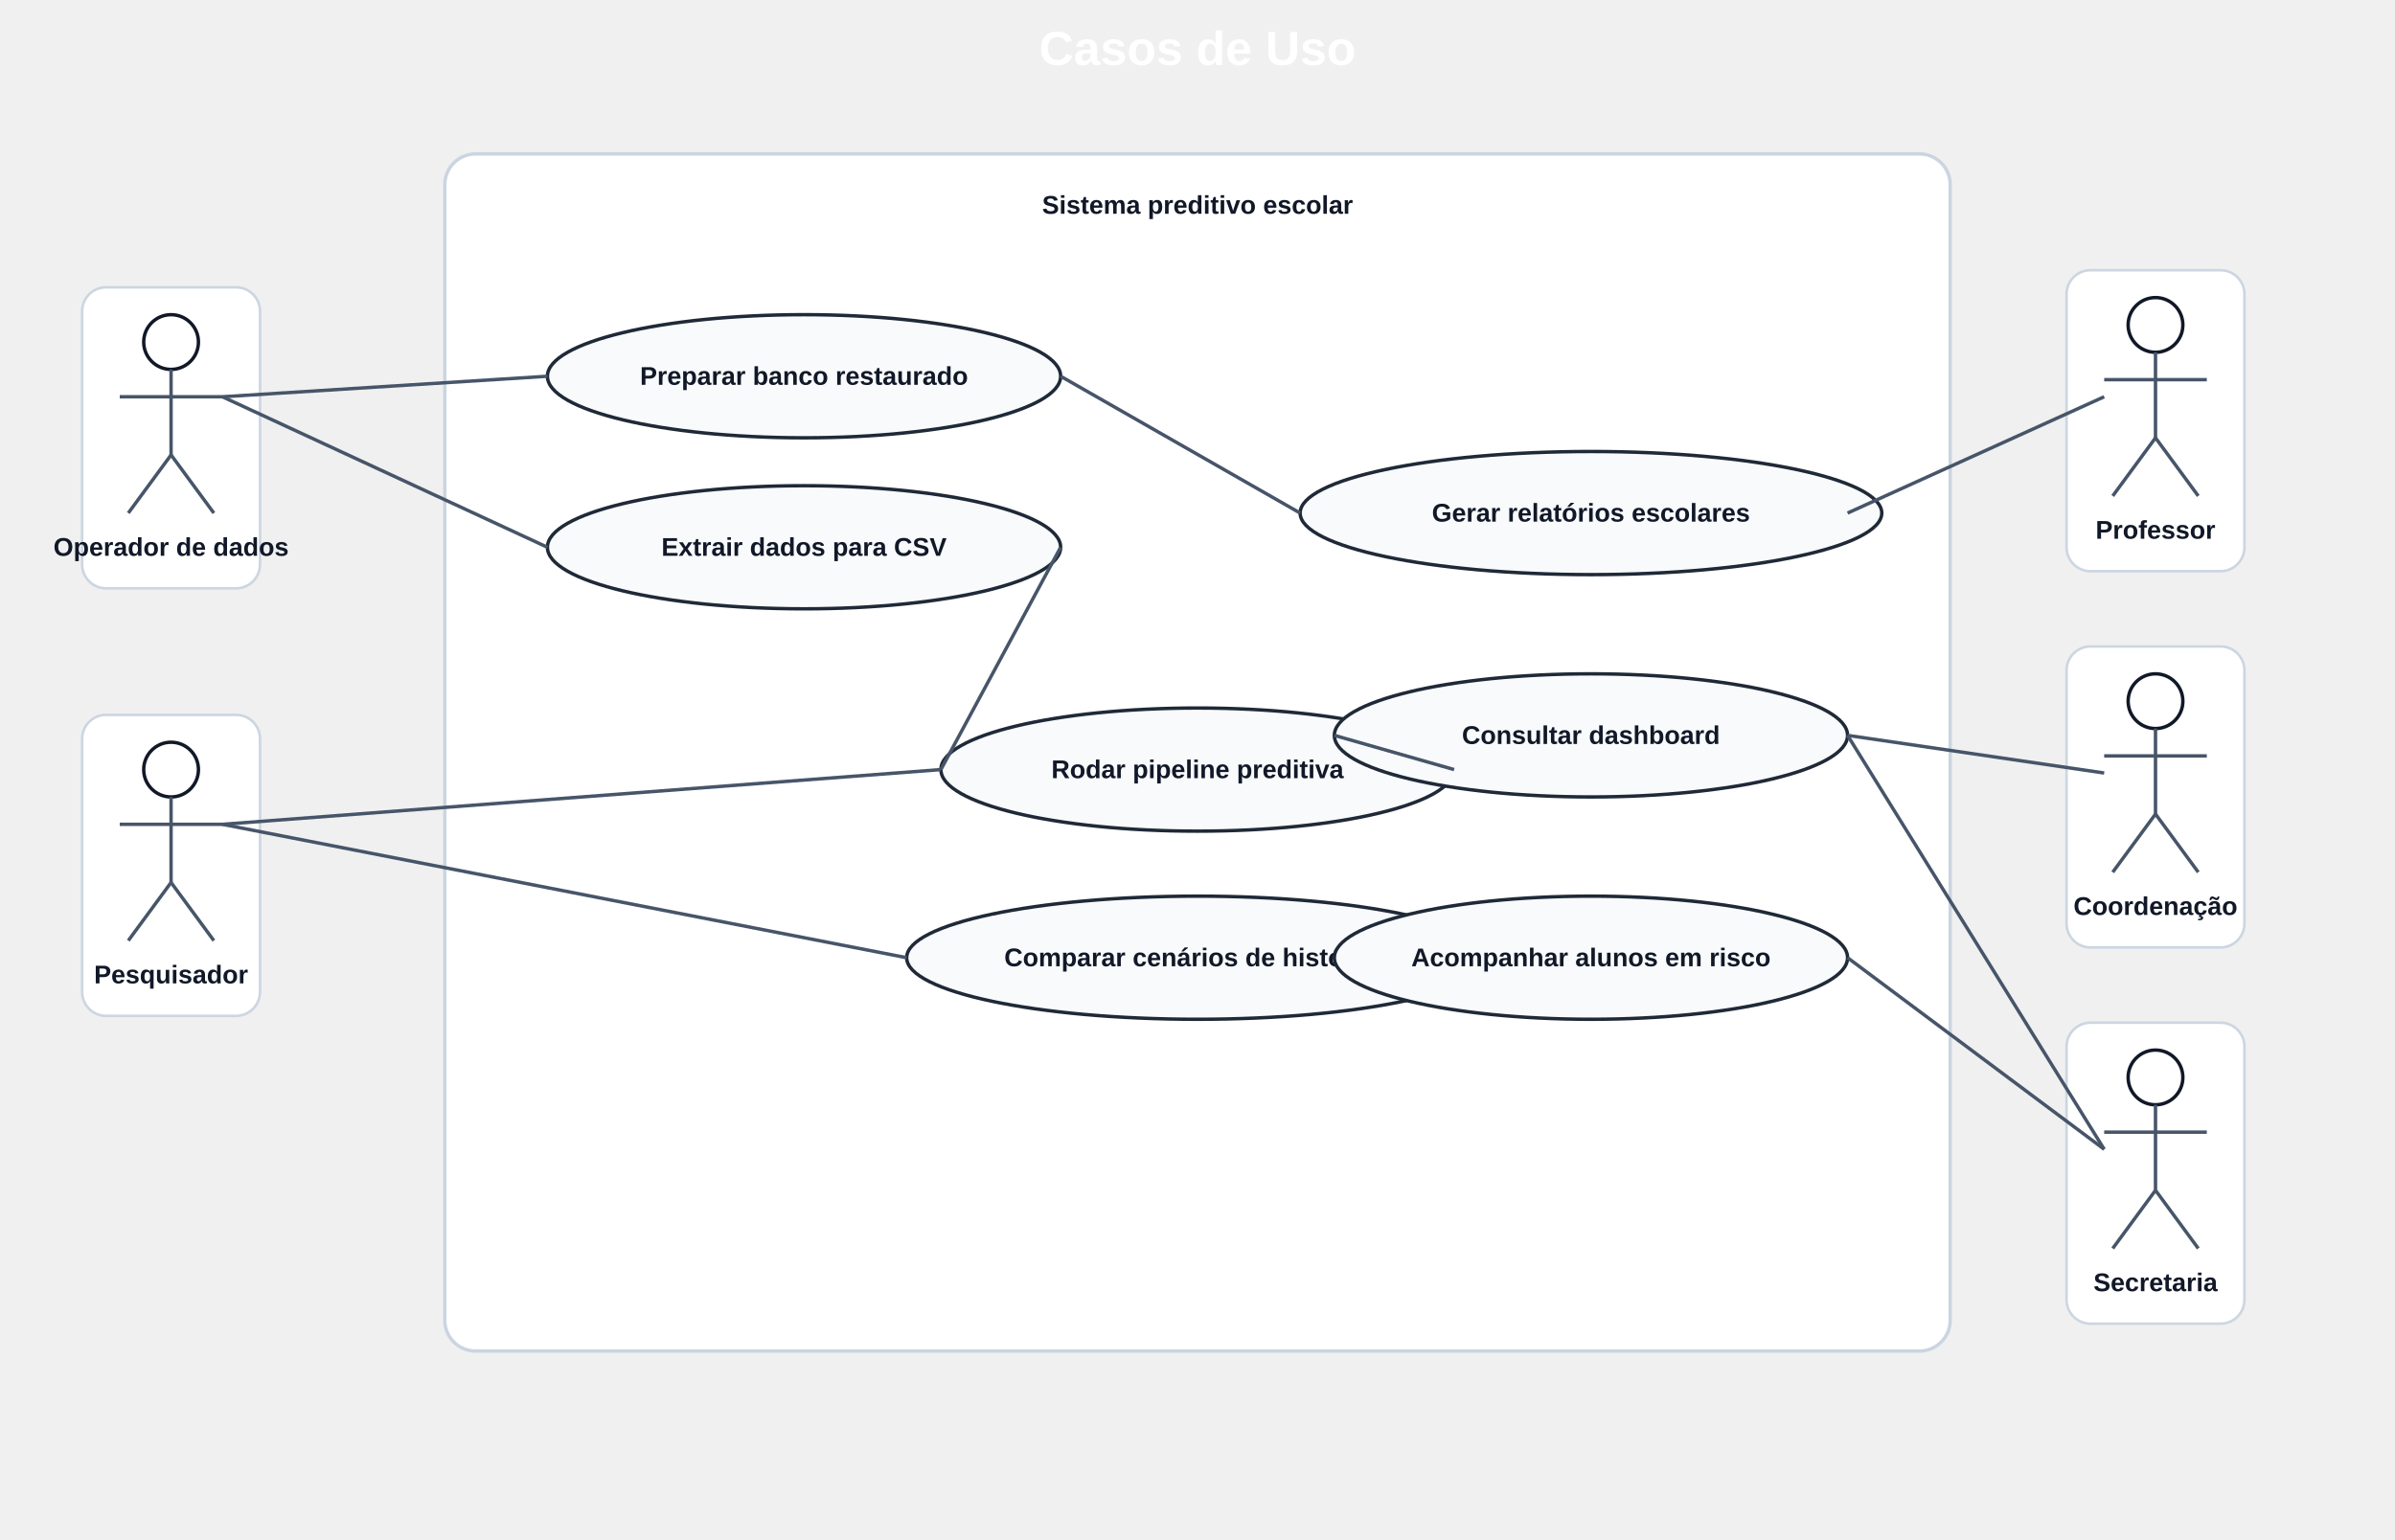
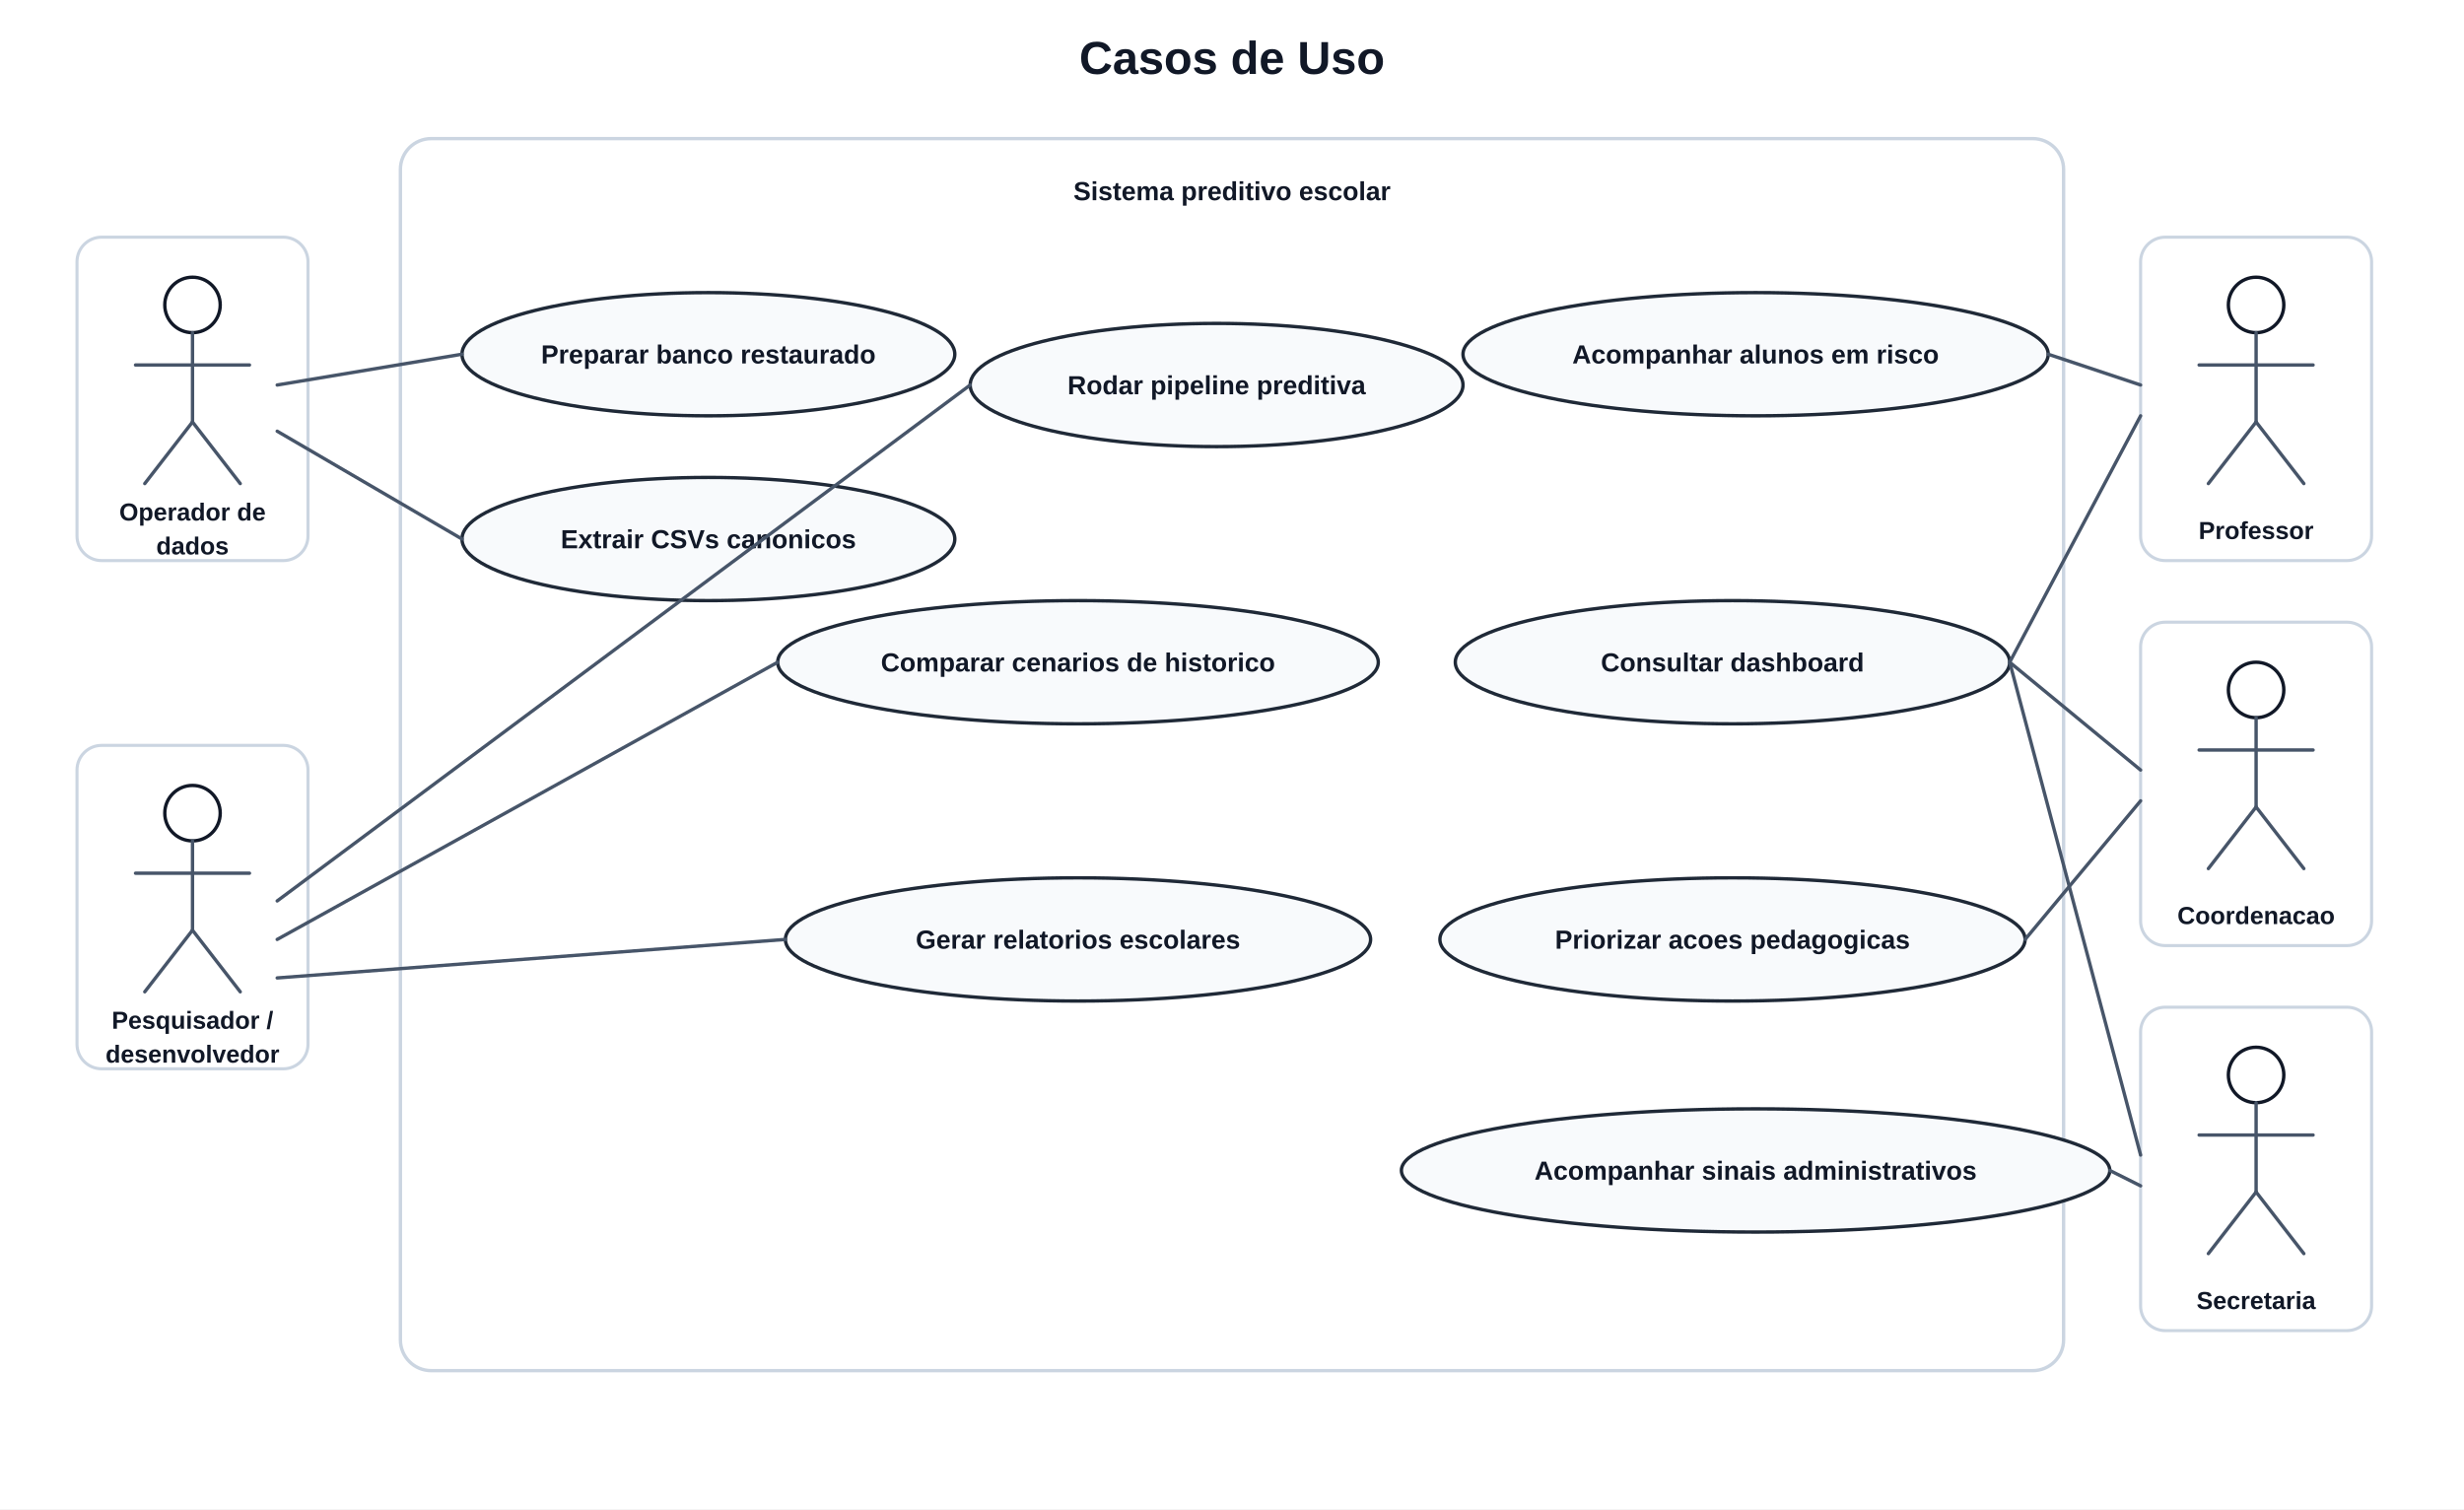
- <svg xmlns="http://www.w3.org/2000/svg" width="1400" height="900" viewBox="0 0 1400 900">
+ <svg xmlns="http://www.w3.org/2000/svg" width="1600" height="980" viewBox="0 0 1600 980">
  <style>
-     .title { font: 700 28px Arial, sans-serif; fill: #ffffff; }
-     .actor { font: 600 15px Arial, sans-serif; fill: #111827; }
-     .actor-frame { fill: #ffffff; stroke: #cbd5e1; stroke-width: 1.5; rx: 14; opacity: 0.98; }
-     .label { font: 600 15px Arial, sans-serif; fill: #111827; }
-     .small { font: 500 13px Arial, sans-serif; fill: #374151; }
-     .system { fill: #ffffff; stroke: #cbd5e1; stroke-width: 2; rx: 18; }
-     .ellipse { fill: #f8fafc; stroke: #1f2937; stroke-width: 2; }
-     .line { stroke: #475569; stroke-width: 2; fill: none; }
+     .title { font: 700 30px Arial, sans-serif; fill: #111827; }
+     .subtitle { font: 600 17px Arial, sans-serif; fill: #111827; }
+     .actor { font: 600 16px Arial, sans-serif; fill: #111827; }
+     .label { font: 600 17px Arial, sans-serif; fill: #111827; }
+     .actor-frame { fill: #ffffff; stroke: #cbd5e1; stroke-width: 2; rx: 16; }
+     .system { fill: #ffffff; stroke: #cbd5e1; stroke-width: 2.2; rx: 20; }
+     .ellipse { fill: #f8fafc; stroke: #1f2937; stroke-width: 2.2; }
+     .line { stroke: #475569; stroke-width: 2.2; fill: none; stroke-linecap: round; }
  </style>
-   <text x="700" y="38" text-anchor="middle" class="title">Casos de Uso</text>
-   <rect x="260" y="90" width="880" height="700" class="system" />
-   <text x="700" y="125" text-anchor="middle" class="label">Sistema preditivo escolar</text>
-   <g transform="translate(70,180)">
-     <rect x="-22" y="-12" width="104" height="176" class="actor-frame" />
-     <circle cx="30" cy="20" r="16" stroke="#111827" stroke-width="2" fill="none" />
-     <line x1="30" y1="36" x2="30" y2="86" class="line" />
-     <line x1="0" y1="52" x2="60" y2="52" class="line" />
-     <line x1="30" y1="86" x2="5" y2="120" class="line" />
-     <line x1="30" y1="86" x2="55" y2="120" class="line" />
-     <text x="30" y="145" text-anchor="middle" class="actor">Operador de dados</text>
+   <rect x="0" y="0" width="1600" height="980" fill="#ffffff" />
+   <text x="800" y="48" text-anchor="middle" class="title">Casos de Uso</text>
+   <rect x="260" y="90" width="1080" height="800" class="system" />
+   <text x="800" y="130" text-anchor="middle" class="subtitle">Sistema preditivo escolar</text>
+   <g transform="translate(70,170)">
+     <rect x="-20" y="-16" width="150" height="210" class="actor-frame" />
+     <circle cx="55" cy="28" r="18" stroke="#111827" stroke-width="2.2" fill="none" />
+     <line x1="55" y1="46" x2="55" y2="104" class="line" />
+     <line x1="18" y1="67" x2="92" y2="67" class="line" />
+     <line x1="55" y1="104" x2="24" y2="144" class="line" />
+     <line x1="55" y1="104" x2="86" y2="144" class="line" />
+     <text x="55" y="168" text-anchor="middle" class="actor">Operador de</text>
+     <text x="55" y="190" text-anchor="middle" class="actor">dados</text>
  </g>
-   <g transform="translate(70,430)">
-     <rect x="-22" y="-12" width="104" height="176" class="actor-frame" />
-     <circle cx="30" cy="20" r="16" stroke="#111827" stroke-width="2" fill="none" />
-     <line x1="30" y1="36" x2="30" y2="86" class="line" />
-     <line x1="0" y1="52" x2="60" y2="52" class="line" />
-     <line x1="30" y1="86" x2="5" y2="120" class="line" />
-     <line x1="30" y1="86" x2="55" y2="120" class="line" />
-     <text x="30" y="145" text-anchor="middle" class="actor">Pesquisador</text>
+   <g transform="translate(70,500)">
+     <rect x="-20" y="-16" width="150" height="210" class="actor-frame" />
+     <circle cx="55" cy="28" r="18" stroke="#111827" stroke-width="2.2" fill="none" />
+     <line x1="55" y1="46" x2="55" y2="104" class="line" />
+     <line x1="18" y1="67" x2="92" y2="67" class="line" />
+     <line x1="55" y1="104" x2="24" y2="144" class="line" />
+     <line x1="55" y1="104" x2="86" y2="144" class="line" />
+     <text x="55" y="168" text-anchor="middle" class="actor">Pesquisador /</text>
+     <text x="55" y="190" text-anchor="middle" class="actor">desenvolvedor</text>
  </g>
-   <g transform="translate(1230,170)">
-     <rect x="-22" y="-12" width="104" height="176" class="actor-frame" />
-     <circle cx="30" cy="20" r="16" stroke="#111827" stroke-width="2" fill="none" />
-     <line x1="30" y1="36" x2="30" y2="86" class="line" />
-     <line x1="0" y1="52" x2="60" y2="52" class="line" />
-     <line x1="30" y1="86" x2="5" y2="120" class="line" />
-     <line x1="30" y1="86" x2="55" y2="120" class="line" />
-     <text x="30" y="145" text-anchor="middle" class="actor">Professor</text>
+   <g transform="translate(1410,170)">
+     <rect x="-20" y="-16" width="150" height="210" class="actor-frame" />
+     <circle cx="55" cy="28" r="18" stroke="#111827" stroke-width="2.2" fill="none" />
+     <line x1="55" y1="46" x2="55" y2="104" class="line" />
+     <line x1="18" y1="67" x2="92" y2="67" class="line" />
+     <line x1="55" y1="104" x2="24" y2="144" class="line" />
+     <line x1="55" y1="104" x2="86" y2="144" class="line" />
+     <text x="55" y="180" text-anchor="middle" class="actor">Professor</text>
  </g>
-   <g transform="translate(1230,390)">
-     <rect x="-22" y="-12" width="104" height="176" class="actor-frame" />
-     <circle cx="30" cy="20" r="16" stroke="#111827" stroke-width="2" fill="none" />
-     <line x1="30" y1="36" x2="30" y2="86" class="line" />
-     <line x1="0" y1="52" x2="60" y2="52" class="line" />
-     <line x1="30" y1="86" x2="5" y2="120" class="line" />
-     <line x1="30" y1="86" x2="55" y2="120" class="line" />
-     <text x="30" y="145" text-anchor="middle" class="actor">Coordenação</text>
+   <g transform="translate(1410,420)">
+     <rect x="-20" y="-16" width="150" height="210" class="actor-frame" />
+     <circle cx="55" cy="28" r="18" stroke="#111827" stroke-width="2.2" fill="none" />
+     <line x1="55" y1="46" x2="55" y2="104" class="line" />
+     <line x1="18" y1="67" x2="92" y2="67" class="line" />
+     <line x1="55" y1="104" x2="24" y2="144" class="line" />
+     <line x1="55" y1="104" x2="86" y2="144" class="line" />
+     <text x="55" y="180" text-anchor="middle" class="actor">Coordenacao</text>
  </g>
-   <g transform="translate(1230,610)">
-     <rect x="-22" y="-12" width="104" height="176" class="actor-frame" />
-     <circle cx="30" cy="20" r="16" stroke="#111827" stroke-width="2" fill="none" />
-     <line x1="30" y1="36" x2="30" y2="86" class="line" />
-     <line x1="0" y1="52" x2="60" y2="52" class="line" />
-     <line x1="30" y1="86" x2="5" y2="120" class="line" />
-     <line x1="30" y1="86" x2="55" y2="120" class="line" />
-     <text x="30" y="145" text-anchor="middle" class="actor">Secretaria</text>
+   <g transform="translate(1410,670)">
+     <rect x="-20" y="-16" width="150" height="210" class="actor-frame" />
+     <circle cx="55" cy="28" r="18" stroke="#111827" stroke-width="2.2" fill="none" />
+     <line x1="55" y1="46" x2="55" y2="104" class="line" />
+     <line x1="18" y1="67" x2="92" y2="67" class="line" />
+     <line x1="55" y1="104" x2="24" y2="144" class="line" />
+     <line x1="55" y1="104" x2="86" y2="144" class="line" />
+     <text x="55" y="180" text-anchor="middle" class="actor">Secretaria</text>
  </g>
-   <ellipse cx="470" cy="220" rx="150" ry="36" class="ellipse" />
-   <text x="470" y="225" text-anchor="middle" class="label">Preparar banco restaurado</text>
-   <ellipse cx="470" cy="320" rx="150" ry="36" class="ellipse" />
-   <text x="470" y="325" text-anchor="middle" class="label">Extrair dados para CSV</text>
-   <ellipse cx="700" cy="450" rx="150" ry="36" class="ellipse" />
-   <text x="700" y="455" text-anchor="middle" class="label">Rodar pipeline preditiva</text>
-   <ellipse cx="700" cy="560" rx="170" ry="36" class="ellipse" />
-   <text x="700" y="565" text-anchor="middle" class="label">Comparar cenários de histórico</text>
-   <ellipse cx="930" cy="300" rx="170" ry="36" class="ellipse" />
-   <text x="930" y="305" text-anchor="middle" class="label">Gerar relatórios escolares</text>
-   <ellipse cx="930" cy="430" rx="150" ry="36" class="ellipse" />
-   <text x="930" y="435" text-anchor="middle" class="label">Consultar dashboard</text>
-   <ellipse cx="930" cy="560" rx="150" ry="36" class="ellipse" />
-   <text x="930" y="565" text-anchor="middle" class="label">Acompanhar alunos em risco</text>
-   <line x1="130" y1="232" x2="320" y2="220" class="line" />
-   <line x1="130" y1="482" x2="550" y2="450" class="line" />
-   <line x1="130" y1="482" x2="530" y2="560" class="line" />
-   <line x1="130" y1="232" x2="320" y2="320" class="line" />
-   <line x1="620" y1="220" x2="760" y2="300" class="line" />
-   <line x1="620" y1="320" x2="550" y2="450" class="line" />
-   <line x1="850" y1="450" x2="780" y2="430" class="line" />
-   <line x1="1080" y1="300" x2="1230" y2="232" class="line" />
-   <line x1="1080" y1="430" x2="1230" y2="452" class="line" />
-   <line x1="1080" y1="560" x2="1230" y2="672" class="line" />
-   <line x1="1080" y1="430" x2="1230" y2="672" class="line" />
+   <ellipse cx="460" cy="230" rx="160" ry="40" class="ellipse" />
+   <text x="460" y="236" text-anchor="middle" class="label">Preparar banco restaurado</text>
+   <ellipse cx="460" cy="350" rx="160" ry="40" class="ellipse" />
+   <text x="460" y="356" text-anchor="middle" class="label">Extrair CSVs canonicos</text>
+   <ellipse cx="790" cy="250" rx="160" ry="40" class="ellipse" />
+   <text x="790" y="256" text-anchor="middle" class="label">Rodar pipeline preditiva</text>
+   <ellipse cx="700" cy="430" rx="195" ry="40" class="ellipse" />
+   <text x="700" y="436" text-anchor="middle" class="label">Comparar cenarios de historico</text>
+   <ellipse cx="700" cy="610" rx="190" ry="40" class="ellipse" />
+   <text x="700" y="616" text-anchor="middle" class="label">Gerar relatorios escolares</text>
+   <ellipse cx="1140" cy="230" rx="190" ry="40" class="ellipse" />
+   <text x="1140" y="236" text-anchor="middle" class="label">Acompanhar alunos em risco</text>
+   <ellipse cx="1125" cy="430" rx="180" ry="40" class="ellipse" />
+   <text x="1125" y="436" text-anchor="middle" class="label">Consultar dashboard</text>
+   <ellipse cx="1125" cy="610" rx="190" ry="40" class="ellipse" />
+   <text x="1125" y="616" text-anchor="middle" class="label">Priorizar acoes pedagogicas</text>
+   <ellipse cx="1140" cy="760" rx="230" ry="40" class="ellipse" />
+   <text x="1140" y="766" text-anchor="middle" class="label">Acompanhar sinais administrativos</text>
+   <line x1="180" y1="250" x2="300" y2="230" class="line" />
+   <line x1="180" y1="280" x2="300" y2="350" class="line" />
+   <line x1="180" y1="585" x2="630" y2="250" class="line" />
+   <line x1="180" y1="610" x2="505" y2="430" class="line" />
+   <line x1="180" y1="635" x2="510" y2="610" class="line" />
+   <line x1="1330" y1="230" x2="1390" y2="250" class="line" />
+   <line x1="1305" y1="430" x2="1390" y2="270" class="line" />
+   <line x1="1305" y1="430" x2="1390" y2="500" class="line" />
+   <line x1="1315" y1="610" x2="1390" y2="520" class="line" />
+   <line x1="1305" y1="430" x2="1390" y2="750" class="line" />
+   <line x1="1370" y1="760" x2="1390" y2="770" class="line" />
</svg>
